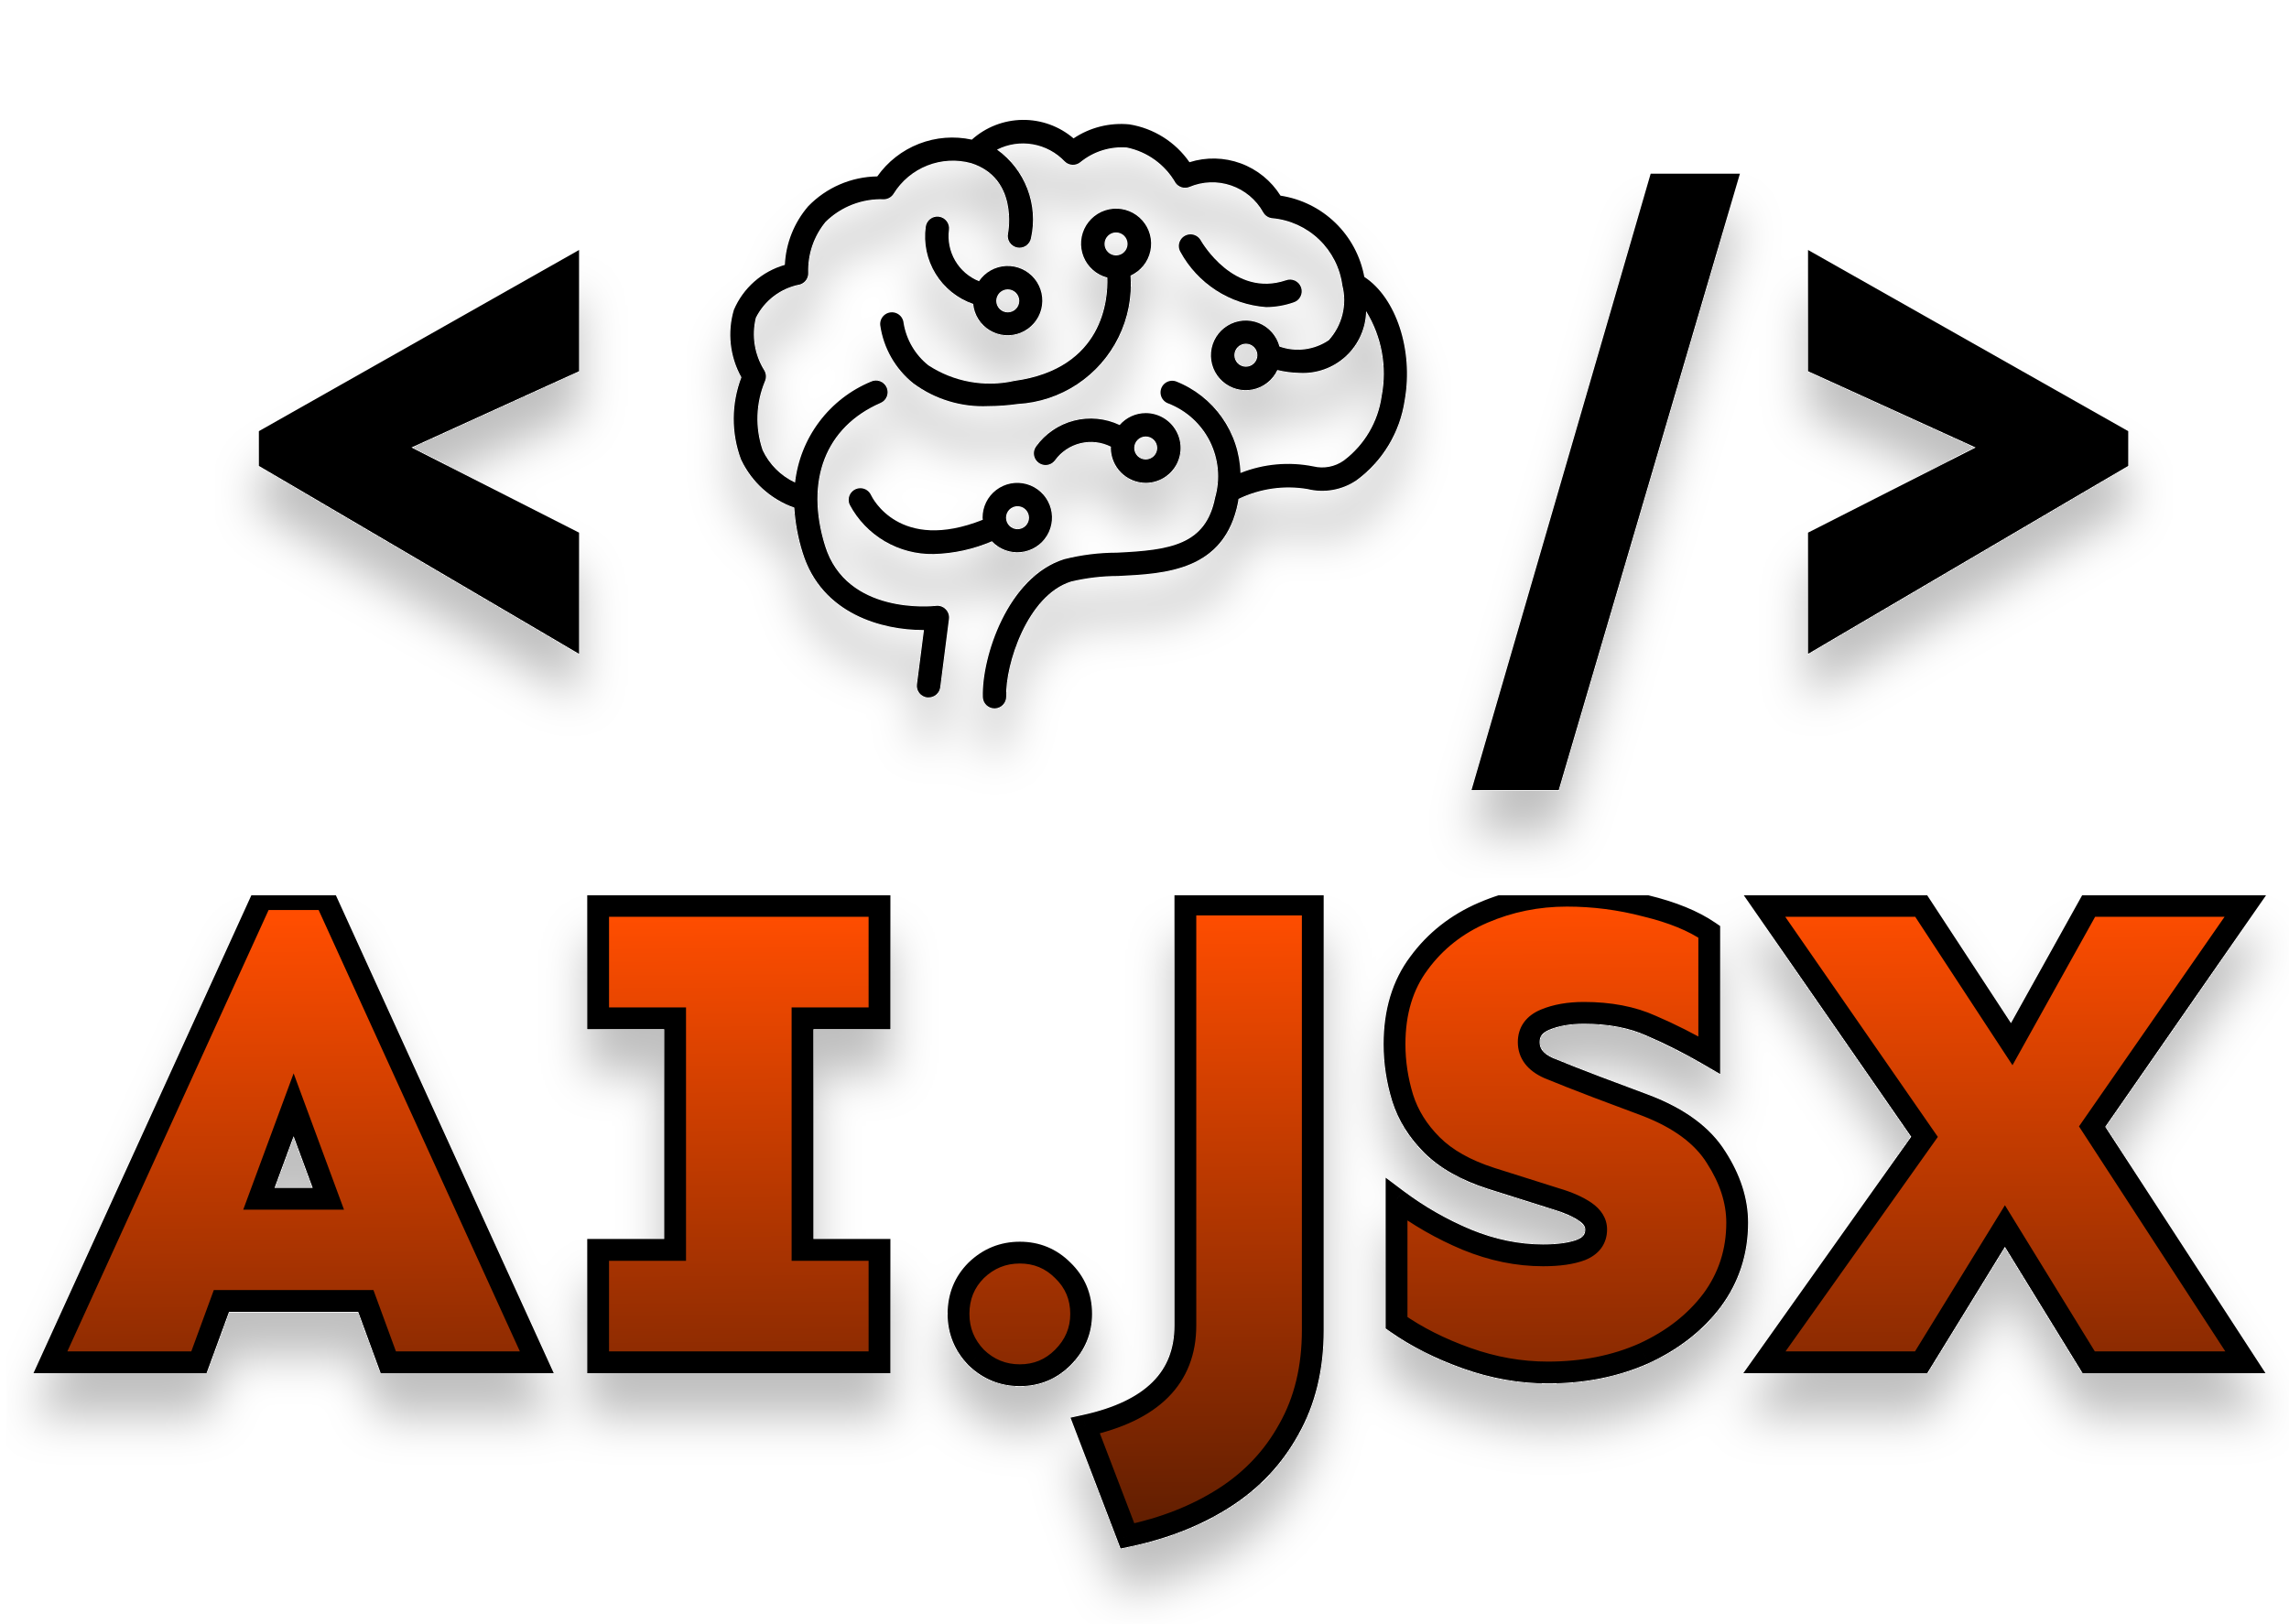
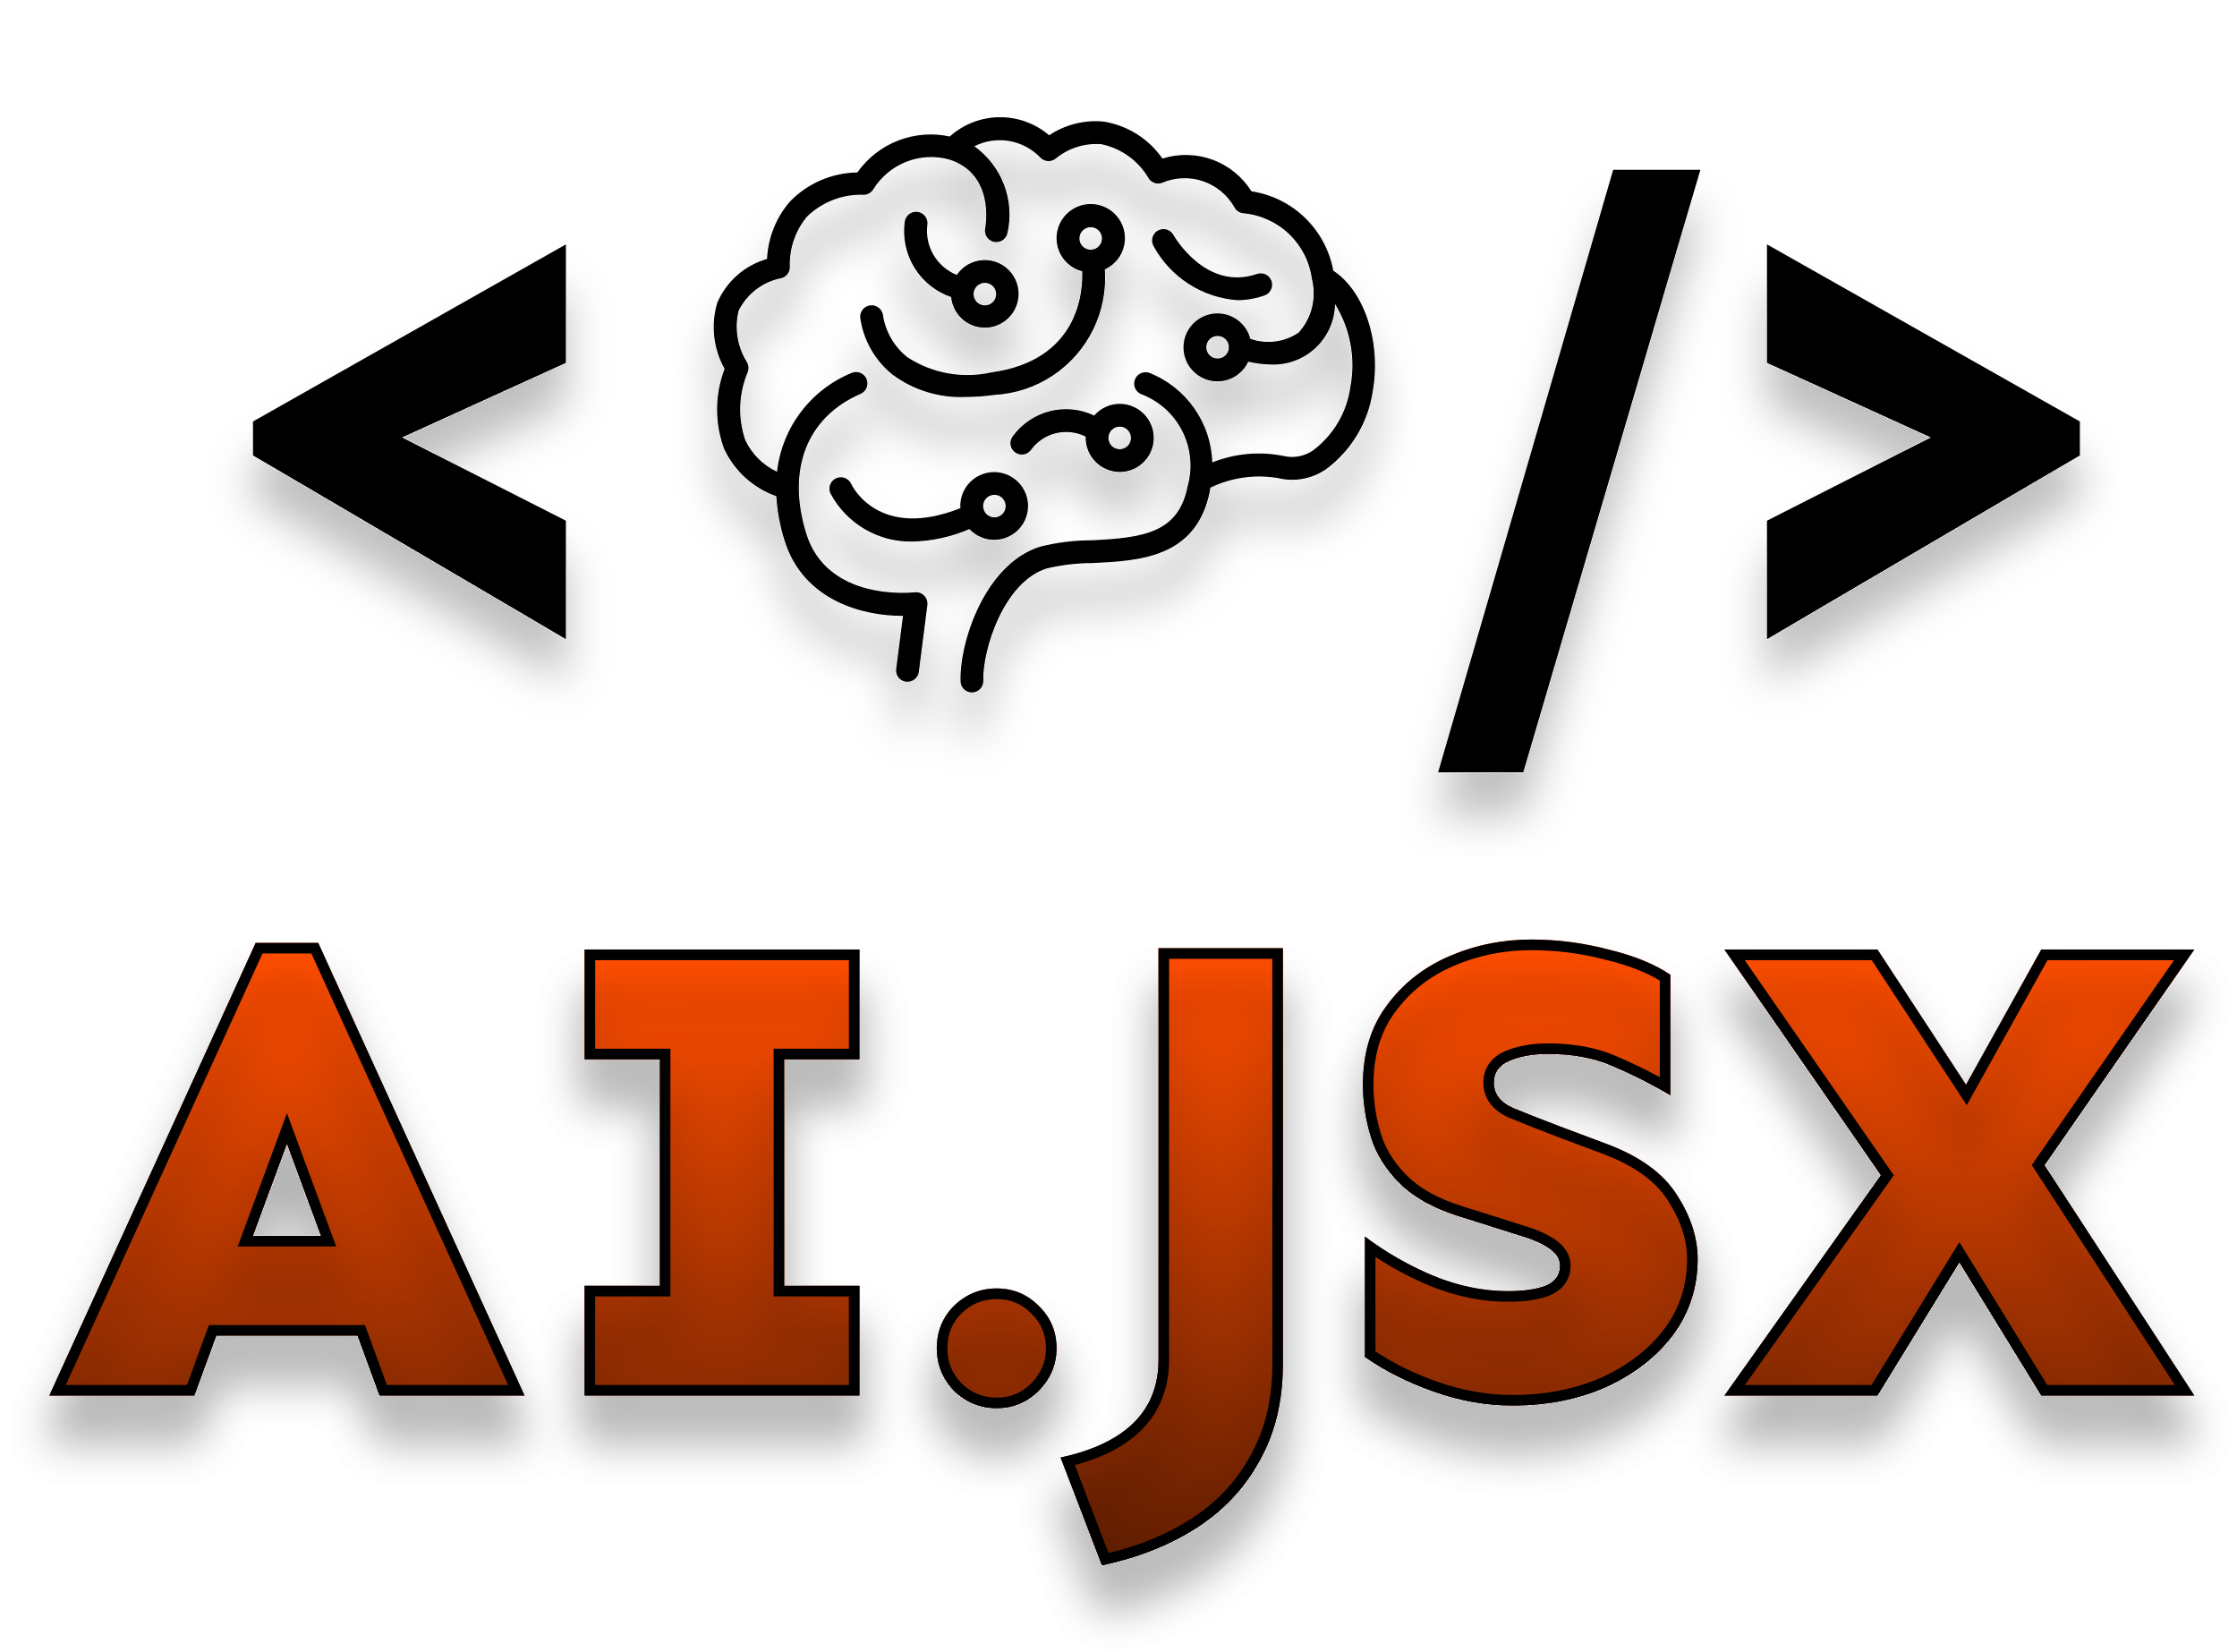
- <svg xmlns="http://www.w3.org/2000/svg" width="210" height="149" viewBox="0 0 210 149" fill="none">
-   <g filter="url(#filter0_d_207_34)">
+ <svg xmlns="http://www.w3.org/2000/svg" width="210" height="155" viewBox="0 0 210 155" fill="none">
+   <g filter="url(#filter0_d_213_13)">
    <path d="M53.125 22.938V34.062L37.75 41.062L53.125 48.875V60L23.75 42.75V39.562L53.125 22.938ZM159.625 15.938L143 72.5H135L151.438 15.938H159.625ZM165.875 22.938L195.25 39.562V42.75L165.875 60V48.875L181.25 41.062L165.875 34.062V22.938Z" fill="black" />
  </g>
-   <g filter="url(#filter1_d_207_34)">
+   <g filter="url(#filter1_d_213_13)">
    <path d="M125.166 25.407C124.819 23.519 123.893 21.787 122.515 20.451C121.138 19.115 119.377 18.242 117.48 17.954C116.625 16.589 115.341 15.546 113.829 14.99C112.316 14.435 110.662 14.398 109.126 14.885C107.838 13.027 105.848 11.773 103.615 11.413C101.81 11.235 99.999 11.689 98.491 12.698C97.186 11.582 95.52 10.979 93.803 11.001C92.086 11.022 90.436 11.666 89.159 12.813C87.541 12.461 85.856 12.593 84.313 13.193C82.77 13.793 81.438 14.835 80.484 16.187C78.091 16.221 75.811 17.207 74.147 18.927C72.852 20.43 72.098 22.323 72.005 24.305C69.904 24.906 68.187 26.421 67.329 28.431C66.717 30.503 66.966 32.735 68.019 34.622C67.095 37.042 67.081 39.715 67.98 42.144C68.951 44.218 70.714 45.816 72.873 46.578C72.96 47.984 73.218 49.374 73.642 50.717C75.392 56.376 80.991 57.809 84.671 57.809H84.767L84.125 62.793H84.125C84.088 63.075 84.166 63.36 84.339 63.584C84.513 63.81 84.769 63.956 85.05 63.993H85.189C85.452 63.995 85.705 63.901 85.903 63.728C86.1 63.556 86.228 63.317 86.26 63.057L87.059 56.793C87.1 56.467 86.989 56.14 86.757 55.906C86.528 55.669 86.2 55.553 85.873 55.594C85.536 55.63 77.662 56.451 75.69 50.078C73.837 44.081 75.735 39.186 80.762 36.982V36.982C81.031 36.874 81.245 36.662 81.355 36.394C81.465 36.126 81.461 35.825 81.345 35.559C81.229 35.294 81.011 35.087 80.74 34.985C80.468 34.883 80.167 34.896 79.905 35.02C78.024 35.801 76.386 37.072 75.162 38.7C73.937 40.328 73.171 42.254 72.942 44.278C71.631 43.667 70.577 42.615 69.964 41.305C69.262 39.239 69.338 36.988 70.178 34.975C70.32 34.648 70.293 34.272 70.106 33.968C69.218 32.534 68.942 30.803 69.341 29.164C70.135 27.564 71.635 26.43 73.391 26.103C73.623 26.032 73.823 25.886 73.961 25.686C74.098 25.487 74.164 25.247 74.148 25.006C74.099 23.311 74.668 21.655 75.748 20.348C77.172 18.952 79.11 18.206 81.103 18.285C81.461 18.274 81.789 18.085 81.979 17.781C82.703 16.605 83.789 15.695 85.073 15.188C86.358 14.681 87.773 14.604 89.105 14.969C93.411 16.35 92.52 21.232 92.479 21.44C92.422 21.718 92.478 22.008 92.635 22.245C92.792 22.483 93.037 22.648 93.315 22.705C93.594 22.762 93.884 22.705 94.121 22.549C94.358 22.392 94.523 22.147 94.58 21.868C94.92 20.356 94.806 18.777 94.253 17.329C93.7 15.882 92.731 14.629 91.47 13.729C92.484 13.216 93.636 13.045 94.756 13.24C95.875 13.436 96.901 13.987 97.682 14.812C97.874 15.003 98.131 15.113 98.401 15.122C98.671 15.131 98.934 15.037 99.138 14.86C100.331 13.893 101.848 13.418 103.38 13.534C105.262 13.923 106.887 15.101 107.843 16.768C107.982 16.968 108.185 17.115 108.419 17.185C108.653 17.254 108.903 17.242 109.129 17.149C110.342 16.637 111.702 16.59 112.948 17.017C114.194 17.445 115.238 18.316 115.882 19.465C116.053 19.781 116.371 19.99 116.728 20.022C118.34 20.168 119.853 20.858 121.021 21.978C122.188 23.098 122.941 24.581 123.154 26.185C123.608 27.965 123.14 29.855 121.908 31.218C120.577 32.123 118.895 32.338 117.38 31.799C117.124 30.821 116.42 30.022 115.483 29.644C114.545 29.267 113.484 29.355 112.622 29.883C111.76 30.411 111.199 31.315 111.109 32.322C111.019 33.329 111.41 34.319 112.165 34.991C112.919 35.664 113.948 35.939 114.937 35.734C115.927 35.53 116.761 34.868 117.187 33.951C117.854 34.112 118.537 34.2 119.224 34.213C120.792 34.301 122.329 33.747 123.481 32.679C124.633 31.611 125.301 30.12 125.331 28.549C126.767 30.878 127.277 33.661 126.76 36.348C126.433 38.701 125.184 40.828 123.287 42.258C122.474 42.834 121.452 43.031 120.483 42.796C118.245 42.35 115.925 42.56 113.803 43.4C113.749 41.572 113.159 39.8 112.105 38.305C111.052 36.81 109.581 35.658 107.878 34.992C107.517 34.873 107.12 34.954 106.834 35.204C106.549 35.455 106.418 35.839 106.49 36.212C106.561 36.585 106.825 36.892 107.184 37.019C108.849 37.666 110.212 38.911 111.007 40.51C111.802 42.11 111.971 43.949 111.481 45.666C110.624 50.008 107.361 50.481 102.471 50.713L102.471 50.713C100.843 50.715 99.222 50.915 97.643 51.31C92.466 52.913 90.06 60.285 90.169 63.959C90.177 64.238 90.293 64.503 90.493 64.697C90.694 64.891 90.962 65 91.24 65H91.272C91.556 64.992 91.826 64.871 92.02 64.664C92.215 64.457 92.32 64.181 92.311 63.897C92.224 60.973 94.252 54.603 98.275 53.356V53.356C99.683 53.023 101.125 52.854 102.572 52.853C106.926 52.639 112.346 52.392 113.582 46.078C113.601 45.975 113.605 45.881 113.622 45.78V45.78C115.59 44.827 117.805 44.51 119.96 44.874C121.507 45.255 123.143 44.96 124.459 44.062C125.642 43.192 126.641 42.096 127.398 40.837C128.155 39.578 128.655 38.181 128.869 36.728C129.687 32.108 128.066 27.303 125.165 25.407L125.166 25.407ZM114.304 33.649C114.024 33.649 113.755 33.539 113.556 33.341C113.358 33.143 113.246 32.874 113.246 32.594C113.245 32.314 113.356 32.045 113.554 31.847C113.752 31.649 114.021 31.537 114.301 31.537C114.581 31.537 114.85 31.648 115.048 31.846C115.246 32.044 115.358 32.313 115.358 32.593C115.358 32.873 115.247 33.141 115.049 33.339C114.852 33.537 114.584 33.648 114.304 33.649Z" fill="black" />
    <path d="M79.907 45.425C79.749 45.077 79.417 44.839 79.036 44.802C78.655 44.764 78.284 44.933 78.061 45.244C77.838 45.555 77.798 45.962 77.956 46.31C78.697 47.704 79.81 48.865 81.171 49.664C82.533 50.463 84.089 50.869 85.667 50.836C87.504 50.788 89.315 50.391 91.003 49.665C91.683 50.393 92.665 50.761 93.656 50.658C94.647 50.556 95.533 49.995 96.05 49.143C96.567 48.291 96.655 47.246 96.288 46.32C95.921 45.393 95.142 44.692 94.182 44.425C93.222 44.158 92.192 44.356 91.4 44.96C90.607 45.564 90.143 46.505 90.146 47.501C90.146 47.568 90.161 47.63 90.165 47.694C82.52 50.738 80.014 45.657 79.907 45.425L79.907 45.425ZM93.35 46.447C93.63 46.447 93.899 46.559 94.097 46.757C94.295 46.955 94.406 47.224 94.406 47.504C94.406 47.784 94.294 48.053 94.096 48.251C93.898 48.449 93.629 48.56 93.349 48.559C93.069 48.559 92.8 48.447 92.602 48.249C92.405 48.05 92.294 47.781 92.294 47.501C92.295 47.221 92.406 46.953 92.604 46.756C92.802 46.558 93.071 46.447 93.35 46.447Z" fill="black" />
    <path d="M82.897 29.633C82.862 29.25 82.626 28.915 82.277 28.754C81.928 28.594 81.519 28.631 81.206 28.853C80.892 29.075 80.72 29.447 80.755 29.83C81.051 31.934 82.139 33.846 83.797 35.174C85.774 36.636 88.195 37.374 90.651 37.263C91.56 37.259 92.466 37.194 93.366 37.068C95.314 36.959 97.199 36.334 98.826 35.256C100.453 34.178 101.763 32.687 102.623 30.934C103.483 29.182 103.861 27.233 103.718 25.287C104.647 24.866 105.321 24.031 105.535 23.034C105.749 22.037 105.478 20.998 104.803 20.234C104.129 19.469 103.132 19.07 102.116 19.158C101.101 19.246 100.187 19.811 99.654 20.68C99.122 21.549 99.033 22.619 99.415 23.564C99.798 24.509 100.606 25.217 101.593 25.471C101.661 27.45 101.242 33.825 93.072 34.952V34.951C91.726 35.255 90.333 35.284 88.976 35.038C87.618 34.793 86.324 34.276 85.17 33.521C83.956 32.551 83.146 31.166 82.897 29.633L82.897 29.633ZM102.39 21.326C102.67 21.326 102.939 21.437 103.137 21.635C103.335 21.833 103.446 22.102 103.446 22.383C103.446 22.663 103.334 22.931 103.136 23.129C102.937 23.327 102.669 23.438 102.388 23.438C102.108 23.438 101.84 23.326 101.642 23.127C101.444 22.929 101.333 22.66 101.334 22.38C101.334 22.099 101.447 21.83 101.646 21.632C101.846 21.434 102.115 21.324 102.396 21.326L102.39 21.326Z" fill="black" />
    <path d="M116.163 28.18C117.012 28.175 117.854 28.03 118.657 27.752C118.936 27.669 119.169 27.477 119.304 27.219C119.438 26.96 119.461 26.659 119.368 26.383C119.275 26.107 119.074 25.881 118.811 25.756C118.548 25.632 118.245 25.62 117.973 25.723C113.218 27.326 110.275 22.258 110.15 22.039C109.96 21.709 109.609 21.505 109.228 21.503C108.848 21.5 108.494 21.701 108.3 22.029C108.107 22.356 108.101 22.762 108.287 23.095C109.068 24.535 110.199 25.756 111.575 26.644C112.951 27.533 114.529 28.061 116.163 28.18L116.163 28.18Z" fill="black" />
    <path d="M86.136 19.884C85.855 19.847 85.57 19.923 85.344 20.096C85.119 20.269 84.972 20.524 84.934 20.805C84.726 22.307 85.046 23.834 85.839 25.126C86.633 26.418 87.851 27.394 89.285 27.887C89.38 28.887 89.944 29.784 90.805 30.304C91.665 30.823 92.721 30.905 93.651 30.524C94.581 30.143 95.276 29.344 95.525 28.37C95.774 27.396 95.546 26.362 94.912 25.581C94.278 24.801 93.312 24.367 92.308 24.411C91.304 24.455 90.379 24.972 89.816 25.805C88.899 25.436 88.131 24.773 87.632 23.92C87.133 23.067 86.932 22.072 87.059 21.092C87.098 20.809 87.023 20.523 86.849 20.296C86.676 20.069 86.419 19.921 86.136 19.884ZM92.453 26.55C92.733 26.55 93.002 26.66 93.201 26.858C93.399 27.056 93.511 27.325 93.511 27.605C93.512 27.885 93.401 28.154 93.203 28.352C93.005 28.55 92.736 28.662 92.456 28.662C92.176 28.662 91.907 28.551 91.709 28.353C91.511 28.155 91.399 27.886 91.399 27.606C91.4 27.327 91.512 27.059 91.709 26.861C91.906 26.664 92.174 26.552 92.453 26.55Z" fill="black" />
    <path d="M105.112 44.303C106.255 44.303 107.31 43.693 107.882 42.704C108.453 41.715 108.453 40.495 107.882 39.506C107.31 38.517 106.255 37.907 105.112 37.907C104.194 37.909 103.322 38.308 102.721 39.002C101.415 38.381 99.931 38.238 98.53 38.598C97.129 38.959 95.898 39.8 95.053 40.974C94.83 41.286 94.791 41.693 94.949 42.041C95.108 42.389 95.44 42.627 95.821 42.664C96.202 42.702 96.574 42.533 96.797 42.221C97.367 41.44 98.196 40.888 99.136 40.663C100.076 40.437 101.065 40.554 101.927 40.991C101.927 41.03 101.914 41.064 101.914 41.103V41.103C101.917 41.95 102.255 42.762 102.854 43.361C103.453 43.961 104.265 44.299 105.112 44.303L105.112 44.303ZM105.112 40.049C105.392 40.049 105.661 40.16 105.859 40.359C106.057 40.557 106.168 40.826 106.168 41.106C106.168 41.386 106.056 41.654 105.858 41.852C105.66 42.05 105.391 42.161 105.111 42.161C104.83 42.16 104.562 42.049 104.364 41.85C104.166 41.652 104.056 41.383 104.056 41.103C104.057 40.823 104.169 40.556 104.367 40.358C104.565 40.161 104.832 40.05 105.112 40.049Z" fill="black" />
  </g>
-   <g filter="url(#filter2_d_207_34)">
-     <path d="M29.875 82.5L49.25 125H35.625L33.562 119.375H20.312L18.25 125H4.625L24 82.5H29.875ZM26.938 101.375L23.75 110H30.125L26.938 101.375ZM80.688 114.688V125H54.875V114.688H61.938V93.438H54.875V83.125H80.688V93.438H73.625V114.688H80.688ZM93.562 114.938C95.104 114.938 96.417 115.479 97.5 116.562C98.625 117.646 99.188 118.979 99.188 120.562C99.188 122.104 98.625 123.438 97.5 124.562C96.417 125.646 95.104 126.188 93.562 126.188C92.021 126.188 90.688 125.646 89.562 124.562C88.479 123.438 87.938 122.104 87.938 120.562C87.938 118.979 88.479 117.646 89.562 116.562C90.688 115.479 92.021 114.938 93.562 114.938ZM120.438 83V122.062C120.438 125.521 119.708 128.542 118.25 131.125C116.833 133.708 114.854 135.812 112.312 137.438C109.771 139.062 106.812 140.229 103.438 140.938L99.562 130.812C105.688 129.479 108.75 126.417 108.75 121.625V83H120.438ZM143.75 82.188C146.208 82.188 148.625 82.5 151 83.125C153.417 83.708 155.354 84.5 156.812 85.5V96.812C155.021 95.771 153.25 94.875 151.5 94.125C149.75 93.333 147.688 92.938 145.312 92.938C143.938 92.938 142.75 93.146 141.75 93.562C140.75 93.979 140.25 94.667 140.25 95.625C140.25 96.667 140.854 97.458 142.062 98C143.271 98.5 144.75 99.083 146.5 99.75L151 101.438C154.042 102.604 156.188 104.188 157.438 106.188C158.729 108.188 159.375 110.188 159.375 112.188C159.375 114.854 158.604 117.229 157.062 119.312C155.521 121.354 153.438 122.979 150.812 124.188C148.188 125.354 145.25 125.938 142 125.938C139.5 125.938 137.021 125.5 134.562 124.625C132.104 123.75 129.958 122.667 128.125 121.375V110.062C130.125 111.562 132.271 112.792 134.562 113.75C136.896 114.708 139.229 115.188 141.562 115.188C143.021 115.188 144.188 115.021 145.062 114.688C145.979 114.312 146.438 113.688 146.438 112.812C146.438 112.188 146.104 111.646 145.438 111.188C144.771 110.729 143.875 110.333 142.75 110L136.812 108.125C134.479 107.375 132.667 106.354 131.375 105.062C130.083 103.771 129.188 102.333 128.688 100.75C128.188 99.125 127.938 97.479 127.938 95.812C127.938 92.854 128.688 90.375 130.188 88.375C131.688 86.333 133.646 84.792 136.062 83.75C138.479 82.708 141.042 82.188 143.75 82.188ZM206 83.125L191.938 103.375L206 125H191.625L183.938 112.5L176.25 125H161.875L176.562 104.312L161.875 83.125H176.25L184.562 95.812L191.625 83.125H206Z" fill="url(#paint0_linear_207_34)" />
-     <path d="M29.875 82.5L30.785 82.085L30.518 81.5H29.875V82.5ZM49.25 125V126H50.805L50.16 124.585L49.25 125ZM35.625 125L34.686 125.344L34.927 126H35.625V125ZM33.562 119.375L34.501 119.031L34.261 118.375H33.562V119.375ZM20.312 119.375V118.375H19.614L19.374 119.031L20.312 119.375ZM18.25 125V126H18.948L19.189 125.344L18.25 125ZM4.625 125L3.715 124.585L3.07 126H4.625V125ZM24 82.5V81.5H23.357L23.09 82.085L24 82.5ZM26.938 101.375L27.875 101.028L26.938 98.49L26 101.028L26.938 101.375ZM23.75 110L22.812 109.653L22.314 111H23.75V110ZM30.125 110V111H31.561L31.063 109.653L30.125 110ZM28.965 82.915L48.34 125.415L50.16 124.585L30.785 82.085L28.965 82.915ZM49.25 124H35.625V126H49.25V124ZM36.564 124.656L34.501 119.031L32.624 119.719L34.686 125.344L36.564 124.656ZM33.562 118.375H20.312V120.375H33.562V118.375ZM19.374 119.031L17.311 124.656L19.189 125.344L21.251 119.719L19.374 119.031ZM18.25 124H4.625V126H18.25V124ZM5.535 125.415L24.91 82.915L23.09 82.085L3.715 124.585L5.535 125.415ZM24 83.5H29.875V81.5H24V83.5ZM26 101.028L22.812 109.653L24.688 110.347L27.875 101.722L26 101.028ZM23.75 111H30.125V109H23.75V111ZM31.063 109.653L27.875 101.028L26 101.722L29.187 110.347L31.063 109.653ZM80.688 114.688H81.688V113.688H80.688V114.688ZM80.688 125V126H81.688V125H80.688ZM54.875 125H53.875V126H54.875V125ZM54.875 114.688V113.688H53.875V114.688H54.875ZM61.938 114.688V115.688H62.938V114.688H61.938ZM61.938 93.438H62.938V92.438H61.938V93.438ZM54.875 93.438H53.875V94.438H54.875V93.438ZM54.875 83.125V82.125H53.875V83.125H54.875ZM80.688 83.125H81.688V82.125H80.688V83.125ZM80.688 93.438V94.438H81.688V93.438H80.688ZM73.625 93.438V92.438H72.625V93.438H73.625ZM73.625 114.688H72.625V115.688H73.625V114.688ZM79.688 114.688V125H81.688V114.688H79.688ZM80.688 124H54.875V126H80.688V124ZM55.875 125V114.688H53.875V125H55.875ZM54.875 115.688H61.938V113.688H54.875V115.688ZM62.938 114.688V93.438H60.938V114.688H62.938ZM61.938 92.438H54.875V94.438H61.938V92.438ZM55.875 93.438V83.125H53.875V93.438H55.875ZM54.875 84.125H80.688V82.125H54.875V84.125ZM79.688 83.125V93.438H81.688V83.125H79.688ZM80.688 92.438H73.625V94.438H80.688V92.438ZM72.625 93.438V114.688H74.625V93.438H72.625ZM73.625 115.688H80.688V113.688H73.625V115.688ZM97.5 116.562L96.793 117.27L96.8 117.276L96.806 117.283L97.5 116.562ZM89.562 124.562L88.842 125.256L88.855 125.27L88.869 125.283L89.562 124.562ZM89.562 116.562L88.869 115.842L88.862 115.849L88.855 115.855L89.562 116.562ZM93.562 115.938C94.841 115.938 95.898 116.375 96.793 117.27L98.207 115.855C96.935 114.583 95.368 113.938 93.562 113.938V115.938ZM96.806 117.283C97.733 118.175 98.188 119.247 98.188 120.562H100.188C100.188 118.712 99.517 117.117 98.194 115.842L96.806 117.283ZM98.188 120.562C98.188 121.83 97.737 122.911 96.793 123.855L98.207 125.27C99.513 123.964 100.188 122.379 100.188 120.562H98.188ZM96.793 123.855C95.898 124.75 94.841 125.188 93.562 125.188V127.188C95.368 127.188 96.935 126.542 98.207 125.27L96.793 123.855ZM93.562 125.188C92.283 125.188 91.198 124.749 90.256 123.842L88.869 125.283C90.177 126.543 91.758 127.188 93.562 127.188V125.188ZM90.283 123.869C89.376 122.927 88.938 121.842 88.938 120.562H86.938C86.938 122.367 87.582 123.948 88.842 125.256L90.283 123.869ZM88.938 120.562C88.938 119.234 89.381 118.159 90.27 117.27L88.855 115.855C87.578 117.133 86.938 118.724 86.938 120.562H88.938ZM90.256 117.283C91.198 116.376 92.283 115.938 93.562 115.938V113.938C91.758 113.938 90.177 114.582 88.869 115.842L90.256 117.283ZM120.438 83H121.438V82H120.438V83ZM118.25 131.125L117.379 130.633L117.373 130.644L118.25 131.125ZM103.438 140.938L102.504 141.295L102.808 142.091L103.643 141.916L103.438 140.938ZM99.562 130.812L99.35 129.835L98.213 130.083L98.629 131.17L99.562 130.812ZM108.75 83V82H107.75V83H108.75ZM119.438 83V122.062H121.438V83H119.438ZM119.438 122.062C119.438 125.377 118.74 128.223 117.379 130.633L119.121 131.617C120.677 128.86 121.438 125.664 121.438 122.062H119.438ZM117.373 130.644C116.039 133.077 114.178 135.058 111.774 136.595L112.851 138.28C115.531 136.567 117.628 134.34 119.127 131.606L117.373 130.644ZM111.774 136.595C109.348 138.146 106.505 139.272 103.232 139.959L103.643 141.916C107.12 141.187 110.194 139.979 112.851 138.28L111.774 136.595ZM104.371 140.58L100.496 130.455L98.629 131.17L102.504 141.295L104.371 140.58ZM99.775 131.79C102.946 131.099 105.446 129.937 107.16 128.223C108.9 126.483 109.75 124.255 109.75 121.625H107.75C107.75 123.787 107.069 125.486 105.746 126.809C104.398 128.156 102.304 129.192 99.35 129.835L99.775 131.79ZM109.75 121.625V83H107.75V121.625H109.75ZM108.75 84H120.438V82H108.75V84ZM151 83.125L150.746 84.092L150.755 84.095L150.765 84.097L151 83.125ZM156.812 85.5H157.812V84.973L157.378 84.675L156.812 85.5ZM156.812 96.812L156.31 97.677L157.812 98.551V96.812H156.812ZM151.5 94.125L151.088 95.036L151.097 95.04L151.106 95.044L151.5 94.125ZM142.062 98L141.653 98.912L141.667 98.918L141.68 98.924L142.062 98ZM146.5 99.75L146.144 100.685L146.149 100.686L146.5 99.75ZM151 101.438L151.358 100.504L151.351 100.501L151 101.438ZM157.438 106.188L156.59 106.717L156.593 106.724L156.597 106.73L157.438 106.188ZM157.062 119.312L157.861 119.915L157.866 119.907L157.062 119.312ZM150.812 124.188L151.219 125.101L151.231 125.096L150.812 124.188ZM128.125 121.375H127.125V121.894L127.549 122.192L128.125 121.375ZM128.125 110.062L128.725 109.263L127.125 108.062V110.062H128.125ZM134.562 113.75L134.177 114.673L134.183 114.675L134.562 113.75ZM145.062 114.688L145.418 115.622L145.43 115.618L145.441 115.613L145.062 114.688ZM142.75 110L142.449 110.954L142.457 110.956L142.466 110.959L142.75 110ZM136.812 108.125L136.506 109.077L136.511 109.079L136.812 108.125ZM128.688 100.75L127.732 101.044L127.734 101.051L128.688 100.75ZM130.188 88.375L130.988 88.975L130.993 88.967L130.188 88.375ZM143.75 83.188C146.123 83.188 148.454 83.489 150.746 84.092L151.254 82.158C148.796 81.511 146.294 81.188 143.75 81.188V83.188ZM150.765 84.097C153.108 84.663 154.921 85.415 156.247 86.325L157.378 84.675C155.787 83.585 153.725 82.754 151.235 82.153L150.765 84.097ZM155.812 85.5V96.812H157.812V85.5H155.812ZM157.315 95.948C155.491 94.888 153.684 93.973 151.894 93.206L151.106 95.044C152.816 95.777 154.55 96.654 156.31 97.677L157.315 95.948ZM151.912 93.214C150.006 92.352 147.797 91.938 145.312 91.938V93.938C147.578 93.938 149.494 94.315 151.088 95.036L151.912 93.214ZM145.312 91.938C143.84 91.938 142.515 92.16 141.365 92.639L142.135 94.486C142.985 94.131 144.035 93.938 145.312 93.938V91.938ZM141.365 92.639C140.742 92.899 140.2 93.275 139.816 93.802C139.426 94.338 139.25 94.963 139.25 95.625H141.25C141.25 95.329 141.324 95.13 141.434 94.979C141.55 94.819 141.758 94.642 142.135 94.486L141.365 92.639ZM139.25 95.625C139.25 96.354 139.467 97.028 139.908 97.607C140.339 98.171 140.945 98.595 141.653 98.912L142.472 97.088C141.971 96.863 141.671 96.62 141.498 96.393C141.335 96.18 141.25 95.937 141.25 95.625H139.25ZM141.68 98.924C142.9 99.429 144.389 100.016 146.144 100.684L146.856 98.816C145.111 98.151 143.642 97.571 142.445 97.076L141.68 98.924ZM146.149 100.686L150.649 102.374L151.351 100.501L146.851 98.814L146.149 100.686ZM150.642 102.371C153.557 103.489 155.491 104.96 156.59 106.717L158.285 105.658C156.884 103.415 154.527 101.719 151.358 100.504L150.642 102.371ZM156.597 106.73C157.805 108.6 158.375 110.414 158.375 112.188H160.375C160.375 109.961 159.653 107.775 158.278 105.645L156.597 106.73ZM158.375 112.188C158.375 114.647 157.669 116.812 156.259 118.718L157.866 119.907C159.539 117.647 160.375 115.062 160.375 112.188H158.375ZM156.264 118.71C154.835 120.604 152.889 122.131 150.394 123.279L151.231 125.096C153.986 123.828 156.207 122.105 157.861 119.915L156.264 118.71ZM150.406 123.274C147.925 124.377 145.128 124.938 142 124.938V126.938C145.372 126.938 148.45 126.332 151.219 125.101L150.406 123.274ZM142 124.938C139.619 124.938 137.253 124.521 134.898 123.683L134.227 125.567C136.788 126.479 139.381 126.938 142 126.938V124.938ZM134.898 123.683C132.511 122.833 130.449 121.789 128.701 120.558L127.549 122.192C129.468 123.544 131.697 124.667 134.227 125.567L134.898 123.683ZM129.125 121.375V110.062H127.125V121.375H129.125ZM127.525 110.862C129.591 112.412 131.808 113.682 134.177 114.673L134.948 112.827C132.733 111.901 130.659 110.713 128.725 109.263L127.525 110.862ZM134.183 114.675C136.627 115.679 139.089 116.188 141.562 116.188V114.188C139.37 114.188 137.165 113.738 134.942 112.825L134.183 114.675ZM141.562 116.188C143.082 116.188 144.385 116.016 145.418 115.622L144.707 113.753C143.99 114.026 142.959 114.188 141.562 114.188V116.188ZM145.441 115.613C146.023 115.375 146.535 115.026 146.9 114.529C147.271 114.023 147.438 113.434 147.438 112.812H145.438C145.438 113.066 145.375 113.227 145.287 113.346C145.194 113.474 145.018 113.625 144.684 113.762L145.441 115.613ZM147.438 112.812C147.438 111.763 146.853 110.947 146.004 110.363L144.871 112.012C145.355 112.344 145.438 112.612 145.438 112.812H147.438ZM146.004 110.363C145.221 109.825 144.219 109.392 143.034 109.041L142.466 110.959C143.531 111.275 144.32 111.633 144.871 112.012L146.004 110.363ZM143.051 109.046L137.114 107.171L136.511 109.079L142.449 110.954L143.051 109.046ZM137.119 107.173C134.887 106.456 133.23 105.503 132.082 104.355L130.668 105.77C132.104 107.205 134.071 108.294 136.506 109.077L137.119 107.173ZM132.082 104.355C130.892 103.166 130.088 101.864 129.641 100.449L127.734 101.051C128.287 102.803 129.274 104.376 130.668 105.77L132.082 104.355ZM129.643 100.456C129.172 98.924 128.938 97.377 128.938 95.812H126.938C126.938 97.581 127.203 99.326 127.732 101.044L129.643 100.456ZM128.938 95.812C128.938 93.03 129.64 90.772 130.988 88.975L129.387 87.775C127.735 89.978 126.938 92.679 126.938 95.812H128.938ZM130.993 88.967C132.384 87.074 134.198 85.642 136.458 84.668L135.667 82.832C133.093 83.941 130.991 85.592 129.382 87.783L130.993 88.967ZM136.458 84.668C138.746 83.682 141.174 83.188 143.75 83.188V81.188C140.91 81.188 138.212 81.734 135.667 82.832L136.458 84.668ZM206 83.125L206.821 83.695L207.912 82.125H206V83.125ZM191.938 103.375L191.116 102.805L190.733 103.357L191.099 103.92L191.938 103.375ZM206 125V126H207.843L206.838 124.455L206 125ZM191.625 125L190.773 125.524L191.066 126H191.625V125ZM183.938 112.5L184.789 111.976L183.938 110.591L183.086 111.976L183.938 112.5ZM176.25 125V126H176.809L177.102 125.524L176.25 125ZM161.875 125L161.06 124.421L159.939 126H161.875V125ZM176.562 104.312L177.378 104.891L177.784 104.319L177.384 103.743L176.562 104.312ZM161.875 83.125V82.125H159.965L161.053 83.695L161.875 83.125ZM176.25 83.125L177.086 82.577L176.79 82.125H176.25V83.125ZM184.562 95.812L183.726 96.361L184.632 97.743L185.436 96.299L184.562 95.812ZM191.625 83.125V82.125H191.037L190.751 82.639L191.625 83.125ZM205.179 82.555L191.116 102.805L192.759 103.945L206.821 83.695L205.179 82.555ZM191.099 103.92L205.162 125.545L206.838 124.455L192.776 102.83L191.099 103.92ZM206 124H191.625V126H206V124ZM192.477 124.476L184.789 111.976L183.086 113.024L190.773 125.524L192.477 124.476ZM183.086 111.976L175.398 124.476L177.102 125.524L184.789 113.024L183.086 111.976ZM176.25 124H161.875V126H176.25V124ZM162.69 125.579L177.378 104.891L175.747 103.734L161.06 124.421L162.69 125.579ZM177.384 103.743L162.697 82.555L161.053 83.695L175.741 104.882L177.384 103.743ZM161.875 84.125H176.25V82.125H161.875V84.125ZM175.414 83.673L183.726 96.361L185.399 95.264L177.086 82.577L175.414 83.673ZM185.436 96.299L192.499 83.611L190.751 82.639L183.689 95.326L185.436 96.299ZM191.625 84.125H206V82.125H191.625V84.125Z" fill="black" />
+   <g filter="url(#filter2_d_213_13)">
+     <path d="M29.875 88.5L49.25 131H35.625L33.562 125.375H20.312L18.25 131H4.625L24 88.5H29.875ZM26.938 107.375L23.75 116H30.125L26.938 107.375Z" fill="url(#paint0_linear_213_13)" />
+     <path d="M80.688 120.688V131H54.875V120.688H61.938V99.438H54.875V89.125H80.688V99.438H73.625V120.688H80.688Z" fill="url(#paint1_linear_213_13)" />
+     <path d="M93.562 120.938C95.104 120.938 96.417 121.479 97.5 122.562C98.625 123.646 99.188 124.979 99.188 126.562C99.188 128.104 98.625 129.438 97.5 130.562C96.417 131.646 95.104 132.188 93.562 132.188C92.021 132.188 90.688 131.646 89.562 130.562C88.479 129.438 87.938 128.104 87.938 126.562C87.938 124.979 88.479 123.646 89.562 122.562C90.688 121.479 92.021 120.938 93.562 120.938Z" fill="url(#paint2_linear_213_13)" />
+     <path d="M120.438 89V128.062C120.438 131.521 119.708 134.542 118.25 137.125C116.833 139.708 114.854 141.812 112.312 143.438C109.771 145.062 106.812 146.229 103.438 146.938L99.562 136.812C105.688 135.479 108.75 132.417 108.75 127.625V89H120.438Z" fill="url(#paint3_linear_213_13)" />
+     <path d="M143.75 88.188C146.208 88.188 148.625 88.5 151 89.125C153.417 89.708 155.354 90.5 156.812 91.5V102.812C155.021 101.771 153.25 100.875 151.5 100.125C149.75 99.333 147.688 98.938 145.312 98.938C143.938 98.938 142.75 99.146 141.75 99.562C140.75 99.979 140.25 100.667 140.25 101.625C140.25 102.667 140.854 103.458 142.062 104C143.271 104.5 144.75 105.083 146.5 105.75L151 107.438C154.042 108.604 156.188 110.188 157.438 112.188C158.729 114.188 159.375 116.188 159.375 118.188C159.375 120.854 158.604 123.229 157.062 125.312C155.521 127.354 153.438 128.979 150.812 130.188C148.188 131.354 145.25 131.938 142 131.938C139.5 131.938 137.021 131.5 134.562 130.625C132.104 129.75 129.958 128.667 128.125 127.375V116.062C130.125 117.562 132.271 118.792 134.562 119.75C136.896 120.708 139.229 121.188 141.562 121.188C143.021 121.188 144.188 121.021 145.062 120.688C145.979 120.312 146.438 119.688 146.438 118.812C146.438 118.188 146.104 117.646 145.438 117.188C144.771 116.729 143.875 116.333 142.75 116L136.812 114.125C134.479 113.375 132.667 112.354 131.375 111.062C130.083 109.771 129.188 108.333 128.688 106.75C128.188 105.125 127.938 103.479 127.938 101.812C127.938 98.854 128.688 96.375 130.188 94.375C131.688 92.333 133.646 90.792 136.062 89.75C138.479 88.708 141.042 88.188 143.75 88.188Z" fill="url(#paint4_linear_213_13)" />
+     <path d="M206 89.125L191.938 109.375L206 131H191.625L183.938 118.5L176.25 131H161.875L176.562 110.312L161.875 89.125H176.25L184.562 101.812L191.625 89.125H206Z" fill="url(#paint5_linear_213_13)" />
+   </g>
+   <g filter="url(#filter3_d_213_13)">
+     <path fill-rule="evenodd" clip-rule="evenodd" d="M33.562 125.375L35.625 131H49.25L29.875 88.5H24L4.625 131H18.25L20.312 125.375H33.562ZM17.552 130L19.614 124.375H34.261L36.323 130H47.695L29.232 89.5H24.643L6.18 130H17.552ZM26.938 104.49L31.561 117H22.314L26.938 104.49ZM61.938 120.688H54.875V131H80.688V120.688H73.625V99.438H80.688V89.125H54.875V99.438H61.938V120.688ZM55.875 98.438H62.938V121.688H55.875V130H79.688V121.688H72.625V98.438H79.688V90.125H55.875V98.438ZM96.8 123.276L96.793 123.27C95.898 122.375 94.841 121.938 93.562 121.938C92.286 121.938 91.203 122.374 90.263 123.276C89.379 124.164 88.938 125.238 88.938 126.562C88.938 127.836 89.372 128.917 90.27 129.855C91.208 130.753 92.289 131.188 93.562 131.188C94.841 131.188 95.898 130.75 96.793 129.855C97.737 128.911 98.188 127.83 98.188 126.562C98.188 125.247 97.733 124.175 96.806 123.283L96.8 123.276ZM89.562 130.562C88.479 129.438 87.938 128.104 87.938 126.562C87.938 124.979 88.479 123.646 89.562 122.562C90.688 121.479 92.021 120.938 93.562 120.938C95.104 120.938 96.417 121.479 97.5 122.562C98.625 123.646 99.188 124.979 99.188 126.562C99.188 128.104 98.625 129.438 97.5 130.562C96.417 131.646 95.104 132.188 93.562 132.188C92.021 132.188 90.688 131.646 89.562 130.562ZM118.25 137.125C119.708 134.542 120.438 131.521 120.438 128.062V89H108.75V127.625C108.75 132.154 106.014 135.138 100.543 136.577C100.226 136.661 99.899 136.739 99.562 136.812L103.438 146.938C106.812 146.229 109.771 145.062 112.312 143.438C114.854 141.812 116.833 139.708 118.25 137.125ZM104.063 145.773C106.989 145.076 109.555 144.014 111.774 142.595C114.178 141.058 116.039 139.077 117.373 136.644L117.379 136.633C118.74 134.223 119.438 131.377 119.438 128.062V90H109.75V127.625C109.75 130.255 108.9 132.483 107.16 134.223C105.654 135.729 103.542 136.808 100.903 137.517L104.063 145.773ZM150.755 90.095L150.746 90.092C148.454 89.489 146.123 89.188 143.75 89.188C141.174 89.188 138.746 89.682 136.458 90.668C134.198 91.642 132.384 93.074 130.993 94.967L130.988 94.975C129.64 96.772 128.938 99.03 128.938 101.812C128.938 103.376 129.172 104.922 129.642 106.452C130.089 107.866 130.893 109.167 132.082 110.355C133.229 111.503 134.886 112.455 137.116 113.172C137.117 113.173 137.118 113.173 137.119 113.173L143.034 115.041C143.037 115.042 143.04 115.043 143.043 115.044C144.224 115.394 145.223 115.827 146.004 116.363C146.853 116.947 147.438 117.763 147.438 118.812C147.438 119.434 147.271 120.023 146.9 120.529C146.535 121.026 146.023 121.375 145.441 121.613L145.43 121.618L145.419 121.622C144.385 122.016 143.082 122.188 141.562 122.188C139.089 122.188 136.627 121.679 134.183 120.675L134.177 120.673C132.409 119.933 130.725 119.038 129.125 117.987V126.848C130.78 127.954 132.702 128.901 134.898 129.683C137.253 130.521 139.619 130.938 142 130.938C145.126 130.938 147.921 130.377 150.401 129.276C152.89 128.129 154.832 126.605 156.261 124.715C157.67 122.809 158.375 120.645 158.375 118.188C158.375 116.414 157.805 114.6 156.597 112.73L156.593 112.724L156.59 112.717C155.492 110.961 153.558 109.49 150.645 108.372C150.644 108.372 150.643 108.372 150.642 108.371L146.144 106.684C144.389 106.016 142.9 105.429 141.68 104.924L141.667 104.918L141.653 104.913C140.945 104.595 140.339 104.172 139.908 103.607C139.467 103.028 139.25 102.354 139.25 101.625C139.25 100.963 139.426 100.339 139.816 99.802C140.2 99.275 140.742 98.899 141.365 98.639C142.515 98.16 143.84 97.938 145.312 97.938C147.793 97.938 149.999 98.35 151.903 99.21C153.197 99.765 154.501 100.397 155.812 101.105V92.043C154.534 91.259 152.862 90.603 150.765 90.097L150.755 90.095ZM156.812 91.5V102.812C156.478 102.618 156.145 102.429 155.812 102.245C154.361 101.442 152.924 100.735 151.5 100.125C149.75 99.333 147.688 98.938 145.312 98.938C143.938 98.938 142.75 99.146 141.75 99.562C140.75 99.979 140.25 100.667 140.25 101.625C140.25 102.667 140.854 103.458 142.062 104C143.271 104.5 144.75 105.083 146.5 105.75L151 107.438C154.042 108.604 156.188 110.188 157.438 112.188C158.729 114.188 159.375 116.188 159.375 118.188C159.375 120.854 158.604 123.229 157.062 125.312C155.521 127.354 153.438 128.979 150.812 130.188C148.188 131.354 145.25 131.938 142 131.938C139.5 131.938 137.021 131.5 134.562 130.625C132.104 129.75 129.958 128.667 128.125 127.375V116.062C128.454 116.31 128.788 116.549 129.125 116.782C130.836 117.96 132.648 118.949 134.562 119.75C136.896 120.708 139.229 121.188 141.562 121.188C143.021 121.188 144.188 121.021 145.062 120.688C145.979 120.312 146.438 119.688 146.438 118.812C146.438 118.188 146.104 117.646 145.438 117.188C144.771 116.729 143.875 116.333 142.75 116L136.812 114.125C134.479 113.375 132.667 112.354 131.375 111.062C130.083 109.771 129.188 108.333 128.688 106.75C128.188 105.125 127.938 103.479 127.938 101.812C127.938 98.854 128.688 96.375 130.188 94.375C131.688 92.333 133.646 90.792 136.062 89.75C138.479 88.708 141.042 88.188 143.75 88.188C146.208 88.188 148.625 88.5 151 89.125C153.417 89.708 155.354 90.5 156.812 91.5ZM191.938 109.375L206 89.125H191.625L184.562 101.812L176.25 89.125H161.875L176.562 110.312L161.875 131H176.25L183.938 118.5L191.625 131H206L191.938 109.375ZM204.157 130L190.733 109.357L204.088 90.125H192.213L184.632 103.743L175.71 90.125H163.785L177.784 110.319L163.811 130H175.691L183.938 116.591L192.184 130H204.157ZM23.75 116H30.125L26.938 107.375L23.75 116Z" fill="black" />
  </g>
  <defs>
-     <filter id="filter0_d_207_34" x="19.75" y="15.938" width="179.5" height="64.562" filterUnits="userSpaceOnUse" color-interpolation-filters="sRGB">
+     <filter id="filter0_d_213_13" x="19.75" y="15.938" width="179.5" height="64.562" filterUnits="userSpaceOnUse" color-interpolation-filters="sRGB">
      <feFlood flood-opacity="0" result="BackgroundImageFix" />
      <feColorMatrix in="SourceAlpha" type="matrix" values="0 0 0 0 0 0 0 0 0 0 0 0 0 0 0 0 0 0 127 0" result="hardAlpha" />
      <feOffset dy="4" />
      <feGaussianBlur stdDeviation="2" />
      <feComposite in2="hardAlpha" operator="out" />
      <feColorMatrix type="matrix" values="0 0 0 0 0 0 0 0 0 0 0 0 0 0 0 0 0 0 0.25 0" />
-       <feBlend mode="normal" in2="BackgroundImageFix" result="effect1_dropShadow_207_34" />
-       <feBlend mode="normal" in="SourceGraphic" in2="effect1_dropShadow_207_34" result="shape" />
+       <feBlend mode="normal" in2="BackgroundImageFix" result="effect1_dropShadow_213_13" />
+       <feBlend mode="normal" in="SourceGraphic" in2="effect1_dropShadow_213_13" result="shape" />
    </filter>
-     <filter id="filter1_d_207_34" x="63" y="11" width="70.081" height="62" filterUnits="userSpaceOnUse" color-interpolation-filters="sRGB">
+     <filter id="filter1_d_213_13" x="63" y="11" width="70.081" height="62" filterUnits="userSpaceOnUse" color-interpolation-filters="sRGB">
      <feFlood flood-opacity="0" result="BackgroundImageFix" />
      <feColorMatrix in="SourceAlpha" type="matrix" values="0 0 0 0 0 0 0 0 0 0 0 0 0 0 0 0 0 0 127 0" result="hardAlpha" />
      <feOffset dy="4" />
      <feGaussianBlur stdDeviation="2" />
      <feComposite in2="hardAlpha" operator="out" />
      <feColorMatrix type="matrix" values="0 0 0 0 0 0 0 0 0 0 0 0 0 0 0 0 0 0 0.25 0" />
-       <feBlend mode="normal" in2="BackgroundImageFix" result="effect1_dropShadow_207_34" />
-       <feBlend mode="normal" in="SourceGraphic" in2="effect1_dropShadow_207_34" result="shape" />
+       <feBlend mode="normal" in2="BackgroundImageFix" result="effect1_dropShadow_213_13" />
+       <feBlend mode="normal" in="SourceGraphic" in2="effect1_dropShadow_213_13" result="shape" />
    </filter>
-     <filter id="filter2_d_207_34" x="0.625" y="82.188" width="209.375" height="66.75" filterUnits="userSpaceOnUse" color-interpolation-filters="sRGB">
+     <filter id="filter2_d_213_13" x="0.625" y="88.188" width="209.375" height="66.75" filterUnits="userSpaceOnUse" color-interpolation-filters="sRGB">
      <feFlood flood-opacity="0" result="BackgroundImageFix" />
      <feColorMatrix in="SourceAlpha" type="matrix" values="0 0 0 0 0 0 0 0 0 0 0 0 0 0 0 0 0 0 127 0" result="hardAlpha" />
      <feOffset dy="4" />
      <feGaussianBlur stdDeviation="2" />
      <feComposite in2="hardAlpha" operator="out" />
      <feColorMatrix type="matrix" values="0 0 0 0 0 0 0 0 0 0 0 0 0 0 0 0 0 0 0.25 0" />
-       <feBlend mode="normal" in2="BackgroundImageFix" result="effect1_dropShadow_207_34" />
-       <feBlend mode="normal" in="SourceGraphic" in2="effect1_dropShadow_207_34" result="shape" />
+       <feBlend mode="normal" in2="BackgroundImageFix" result="effect1_dropShadow_213_13" />
+       <feBlend mode="normal" in="SourceGraphic" in2="effect1_dropShadow_213_13" result="shape" />
    </filter>
-     <linearGradient id="paint0_linear_207_34" x1="181.5" y1="83" x2="182" y2="142" gradientUnits="userSpaceOnUse">
+     <filter id="filter3_d_213_13" x="0.625" y="88.188" width="209.375" height="66.75" filterUnits="userSpaceOnUse" color-interpolation-filters="sRGB">
+       <feFlood flood-opacity="0" result="BackgroundImageFix" />
+       <feColorMatrix in="SourceAlpha" type="matrix" values="0 0 0 0 0 0 0 0 0 0 0 0 0 0 0 0 0 0 127 0" result="hardAlpha" />
+       <feOffset dy="4" />
+       <feGaussianBlur stdDeviation="2" />
+       <feComposite in2="hardAlpha" operator="out" />
+       <feColorMatrix type="matrix" values="0 0 0 0 0 0 0 0 0 0 0 0 0 0 0 0 0 0 0.25 0" />
+       <feBlend mode="normal" in2="BackgroundImageFix" result="effect1_dropShadow_213_13" />
+       <feBlend mode="normal" in="SourceGraphic" in2="effect1_dropShadow_213_13" result="shape" />
+     </filter>
+     <linearGradient id="paint0_linear_213_13" x1="181.5" y1="89" x2="182" y2="148" gradientUnits="userSpaceOnUse">
+       <stop stop-color="#FF4D00" />
+       <stop offset="1" stop-color="#5A1C01" />
+     </linearGradient>
+     <linearGradient id="paint1_linear_213_13" x1="181.5" y1="89" x2="182" y2="148" gradientUnits="userSpaceOnUse">
+       <stop stop-color="#FF4D00" />
+       <stop offset="1" stop-color="#5A1C01" />
+     </linearGradient>
+     <linearGradient id="paint2_linear_213_13" x1="181.5" y1="89" x2="182" y2="148" gradientUnits="userSpaceOnUse">
+       <stop stop-color="#FF4D00" />
+       <stop offset="1" stop-color="#5A1C01" />
+     </linearGradient>
+     <linearGradient id="paint3_linear_213_13" x1="181.5" y1="89" x2="182" y2="148" gradientUnits="userSpaceOnUse">
+       <stop stop-color="#FF4D00" />
+       <stop offset="1" stop-color="#5A1C01" />
+     </linearGradient>
+     <linearGradient id="paint4_linear_213_13" x1="181.5" y1="89" x2="182" y2="148" gradientUnits="userSpaceOnUse">
+       <stop stop-color="#FF4D00" />
+       <stop offset="1" stop-color="#5A1C01" />
+     </linearGradient>
+     <linearGradient id="paint5_linear_213_13" x1="181.5" y1="89" x2="182" y2="148" gradientUnits="userSpaceOnUse">
      <stop stop-color="#FF4D00" />
      <stop offset="1" stop-color="#5A1C01" />
    </linearGradient>
  </defs>
</svg>
